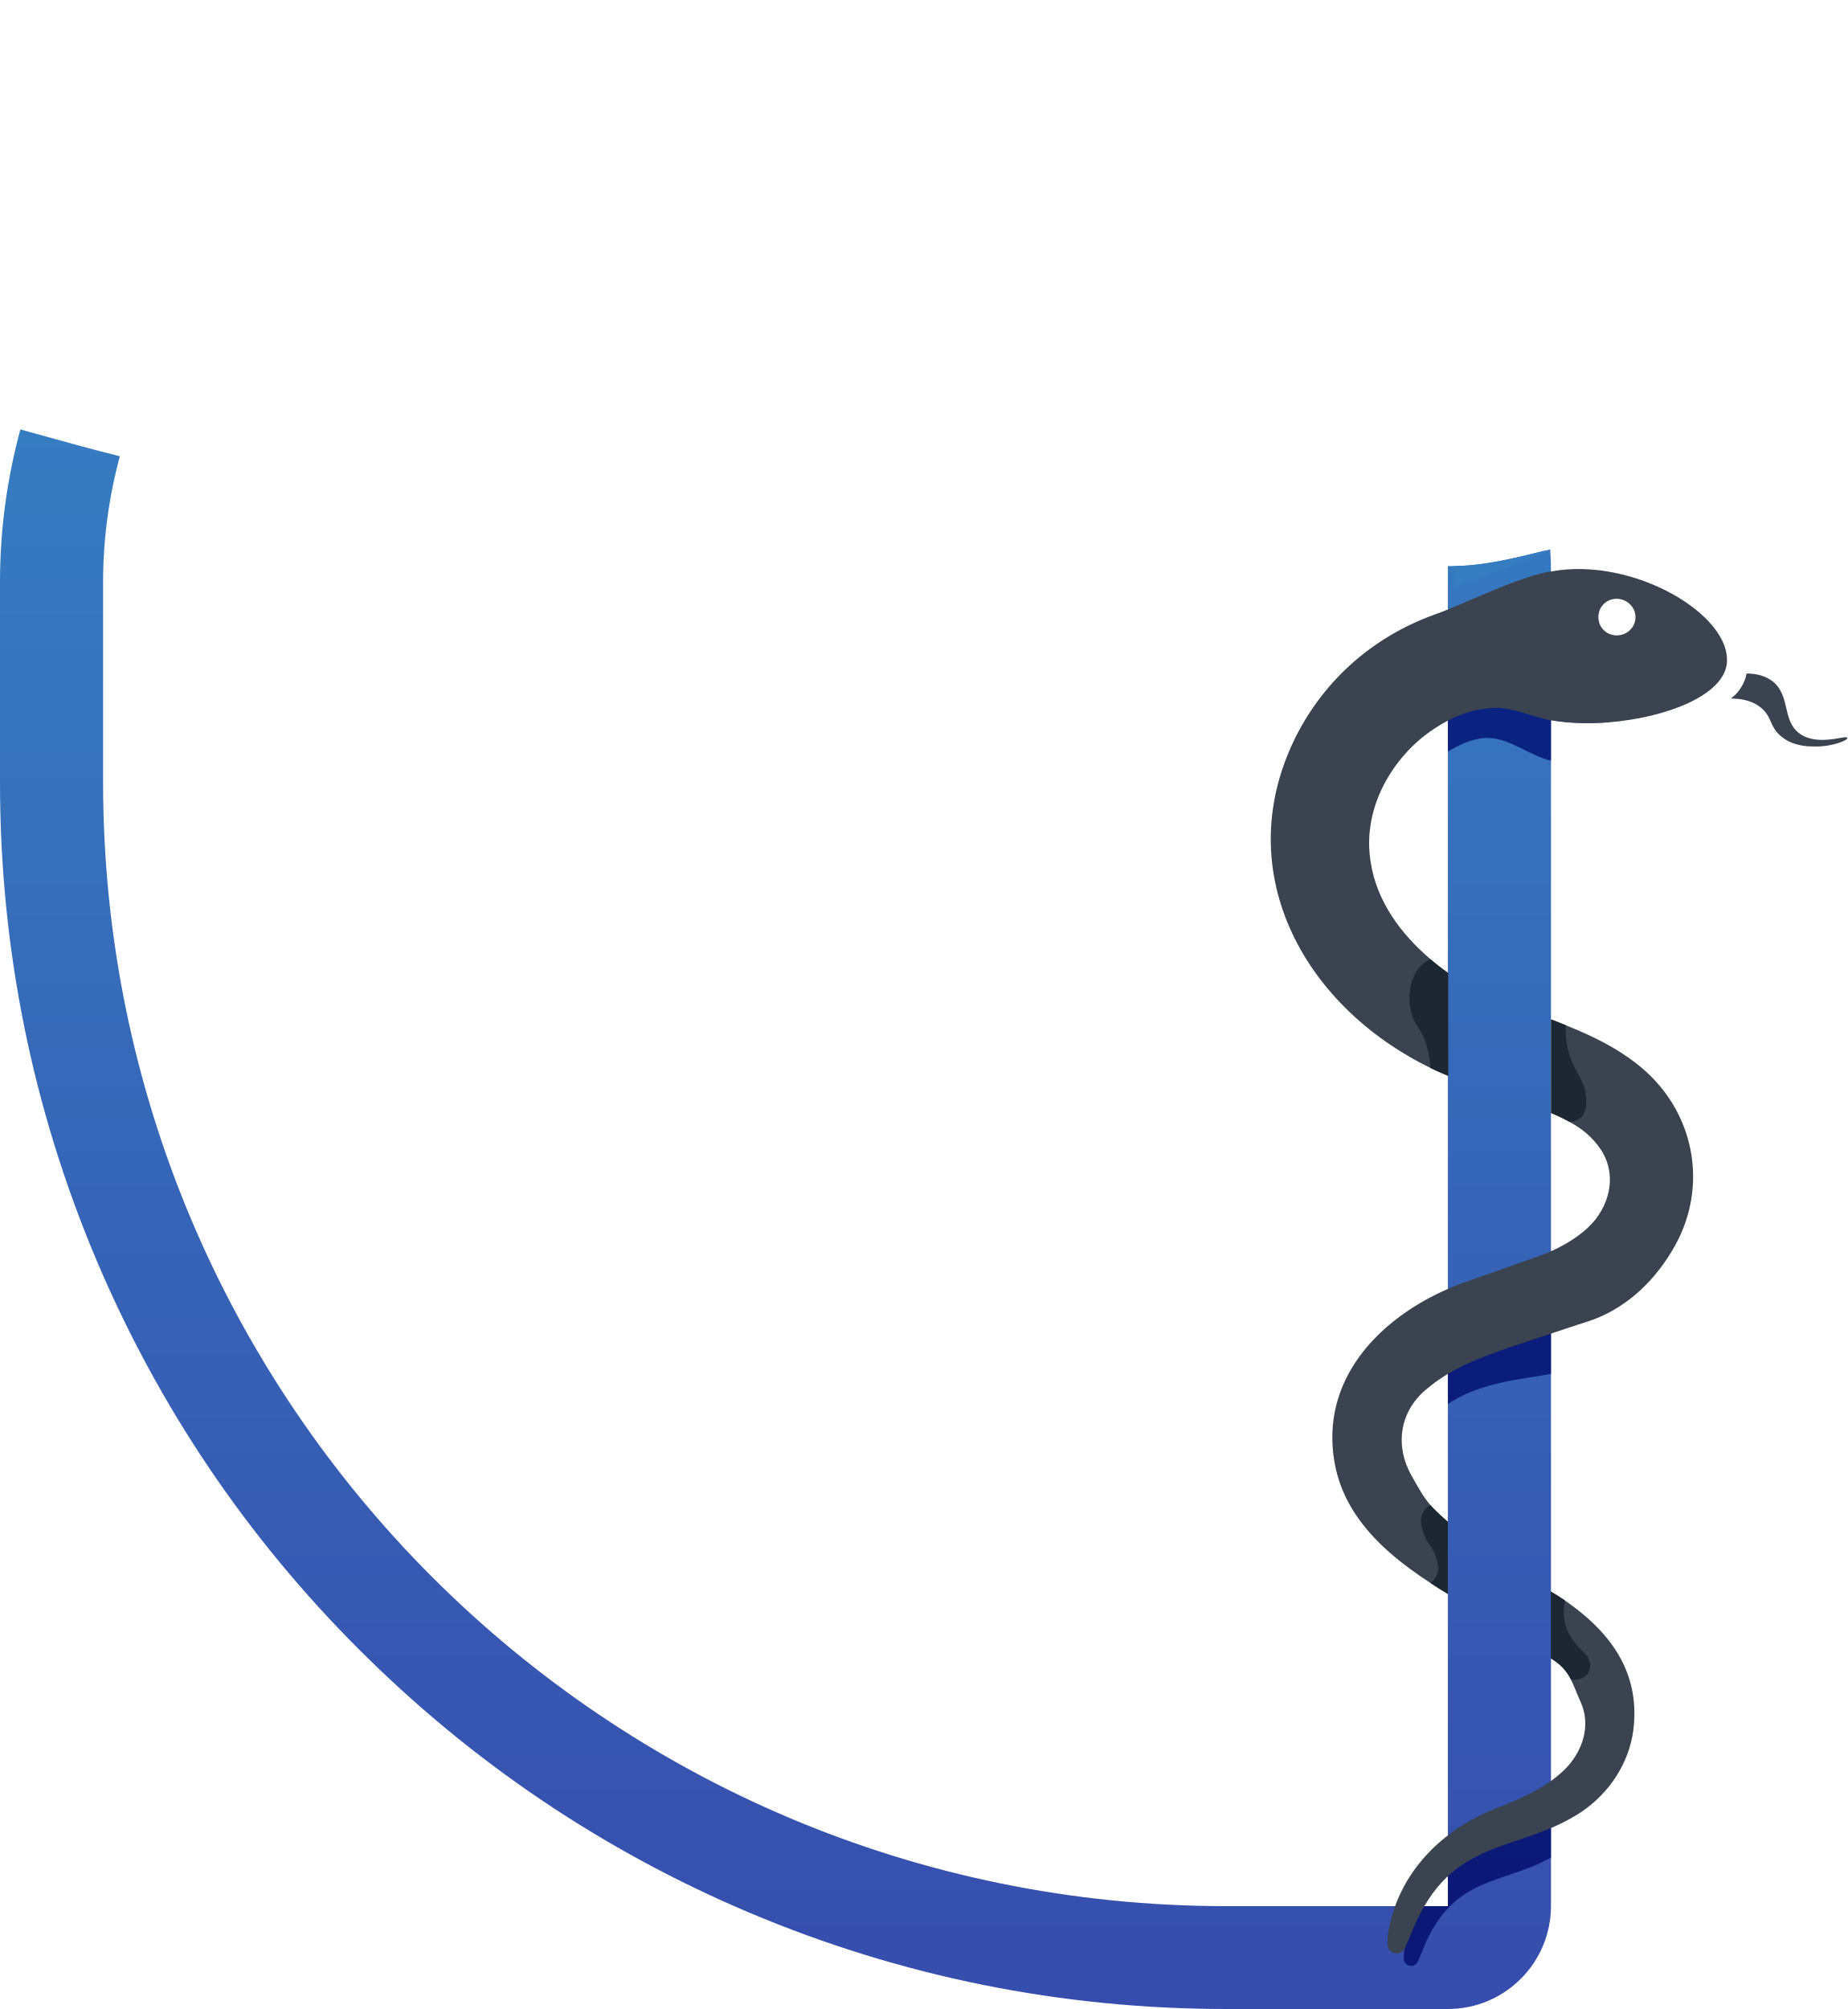
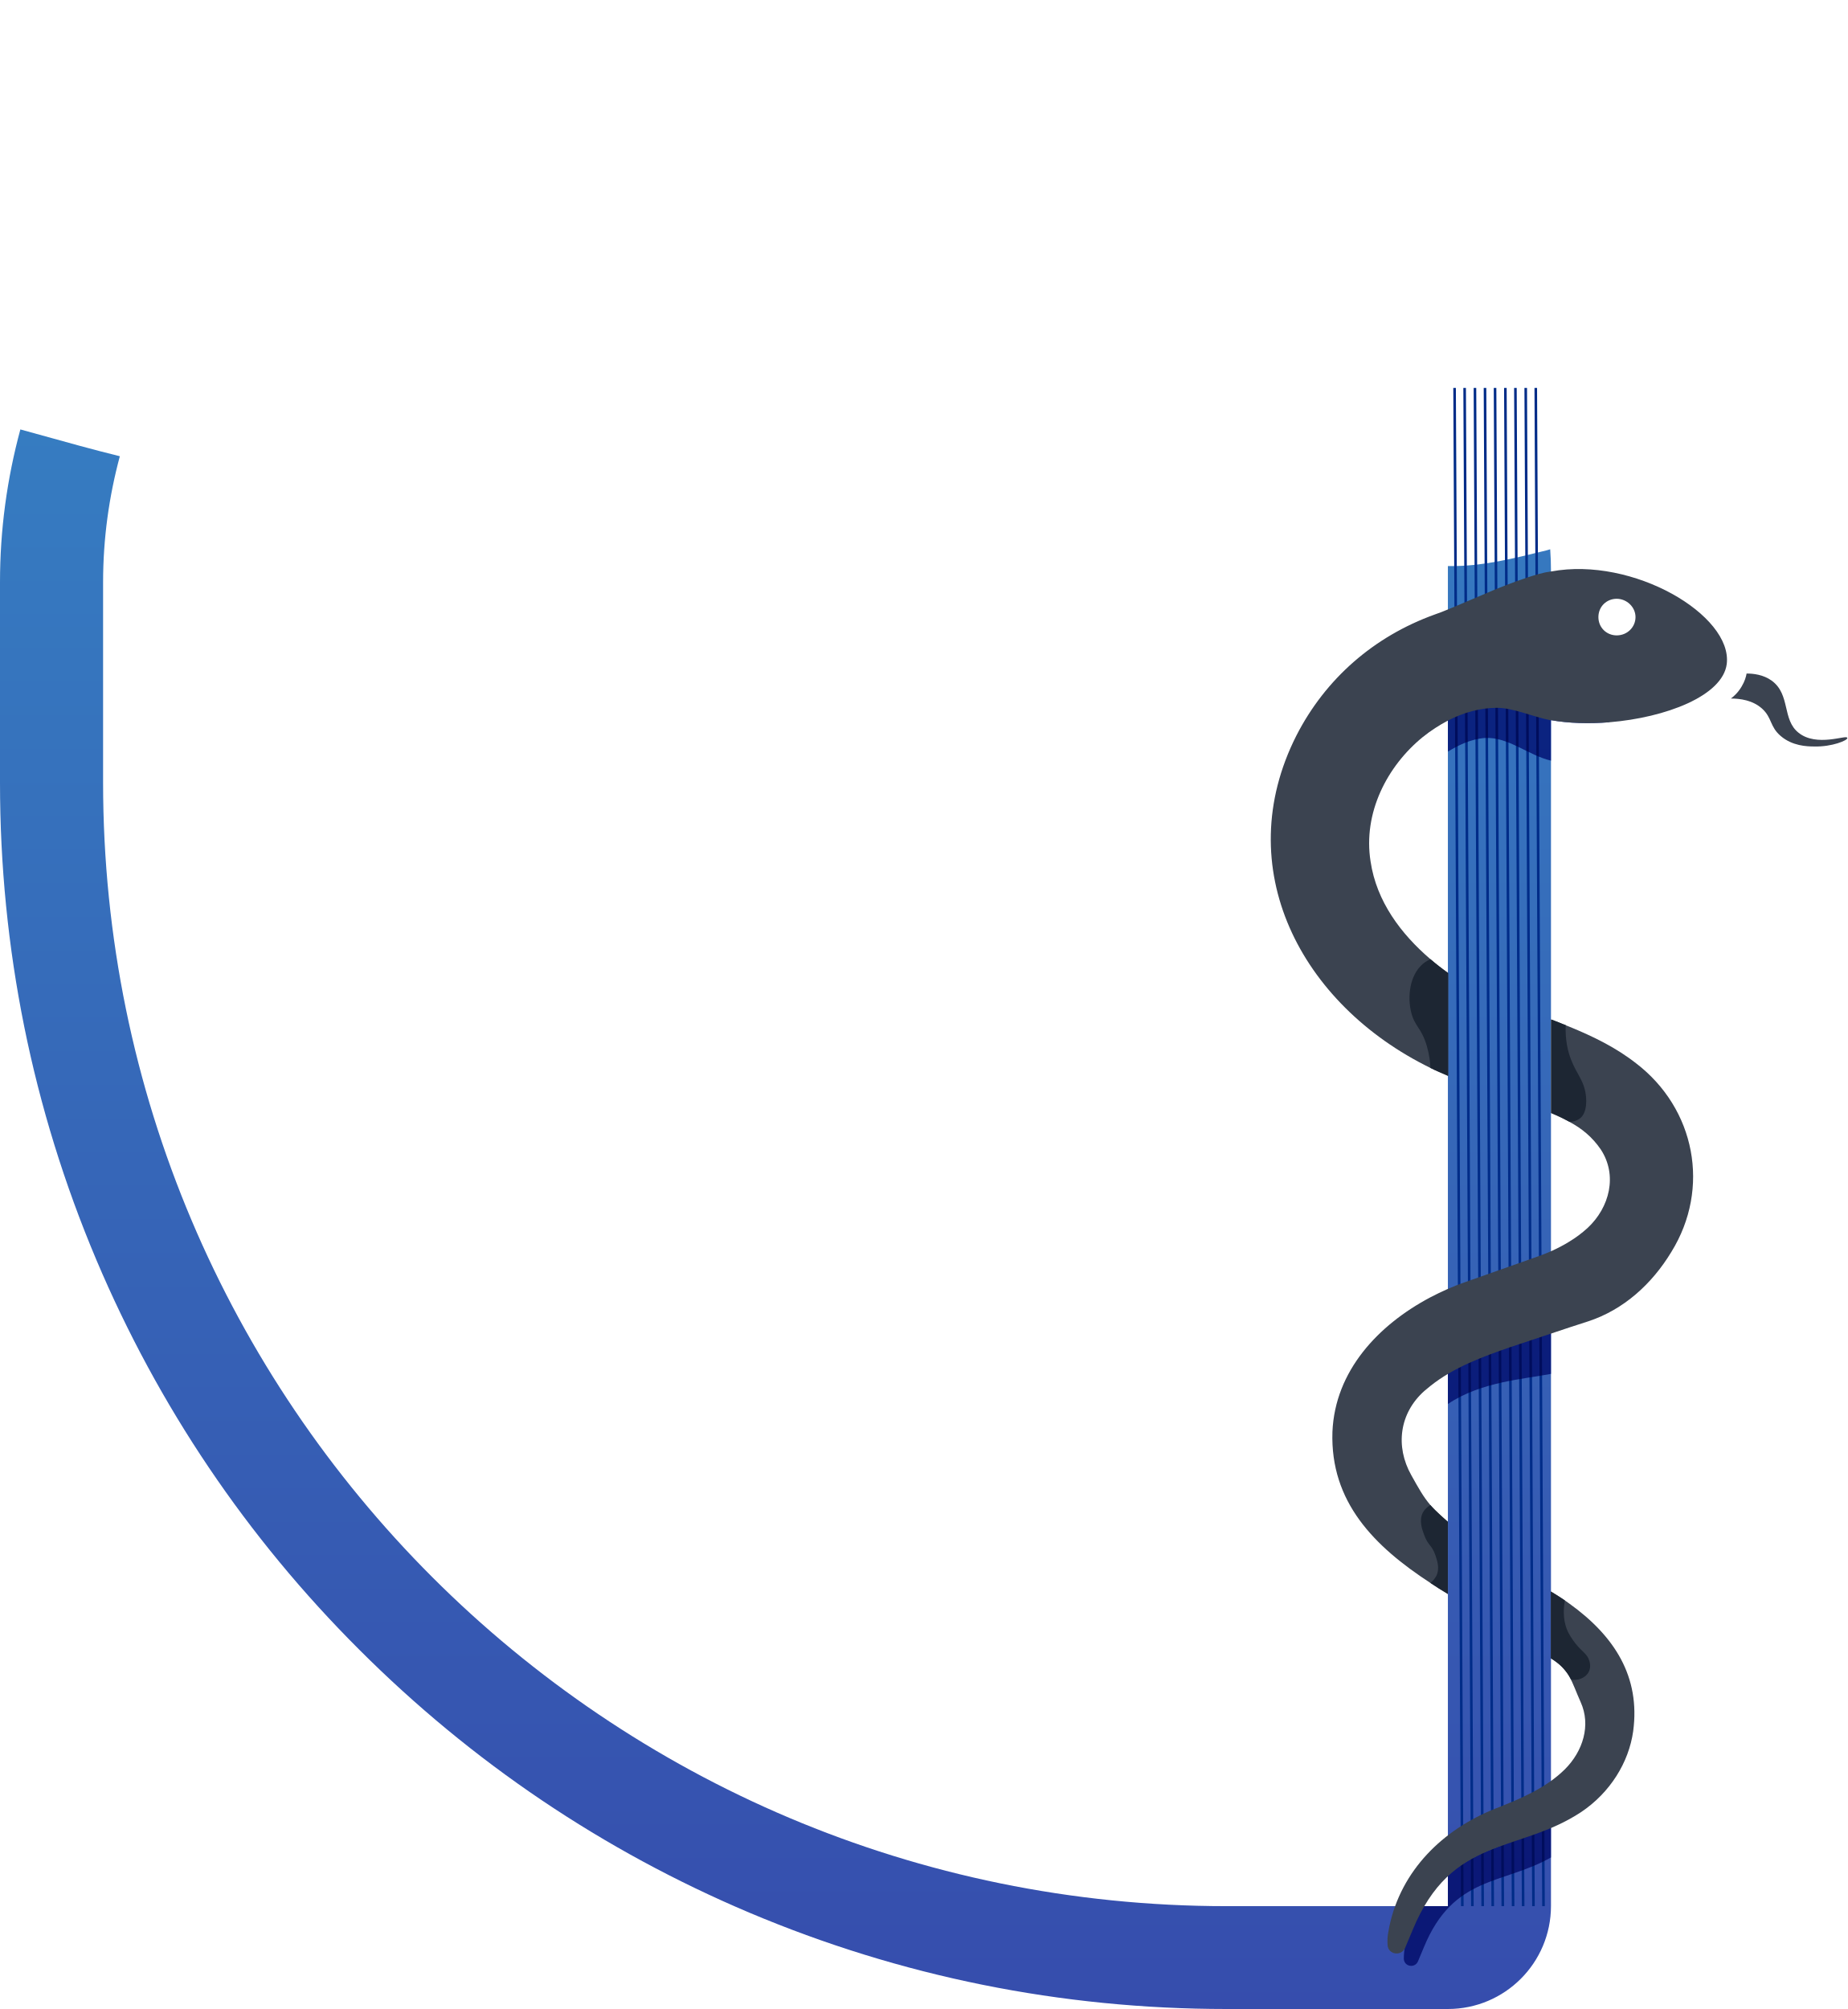
<svg xmlns="http://www.w3.org/2000/svg" id="Capa_1" version="1.1" viewBox="0 0 716.8 779.4">
  <defs>
    <style>
      .st0 {
        fill: #3b4350;
      }

      .st1 {
        fill: none;
      }

      .st2, .st3 {
        isolation: isolate;
      }

-       .st4 {
-         fill: #367cc1;
+       .st4, .st5 {
+         fill: #002c88;
      }

-       .st5 {
+       .st6 {
        fill: url(#Degradado_sin_nombre);
      }

      .st3 {
        fill: #364dad;
        mix-blend-mode: multiply;
      }

-       .st6 {
+       .st7 {
        fill: #1d2633;
+       }
+ 
+       .st5 {
+         stroke: #367cc1;
+         stroke-miterlimit: 10;
      }
    </style>
    <linearGradient id="Degradado_sin_nombre" data-name="Degradado sin nombre" x1="300.9" y1="615.4" x2="300.9" y2="2.6" gradientTransform="translate(0 782) scale(1 -1)" gradientUnits="userSpaceOnUse">
      <stop offset="0" stop-color="#367cc1" />
      <stop offset="1" stop-color="#364dad" />
    </linearGradient>
  </defs>
  <g class="st2">
    <g id="Capa_2">
      <g id="Capa_1-2">
        <g>
          <g>
-             <path class="st5" d="M601.8,221.6v517.8c0,22.1-17.9,40-40,40h-85.9c-64.2,0-126.5-12.6-185.2-37.4-56.7-24-107.6-58.3-151.3-102-43.7-43.6-78-94.5-102-151.2C12.6,430.1,0,367.8,0,303.6v-77.7c0-20.3,2.7-40.1,7.9-59.3,7.7,2.1,15.5,4.3,23.2,6.4,5.1,1.4,10.2,2.7,15.4,4-4.2,15.6-6.5,31.9-6.5,48.9v77.7c0,240.7,195.2,435.9,435.9,435.9h85.9V225.9c0-2.1,0-4.2,0-6.3h3c11.4-.2,22.7-3,33.7-5.7,1-.2,2-.5,3-.8.2,2.8.3,5.7.3,8.5h0Z" />
+             <path class="st6" d="M601.8,221.6v517.8c0,22.1-17.9,40-40,40h-85.9c-64.2,0-126.5-12.6-185.2-37.4-56.7-24-107.6-58.3-151.3-102-43.7-43.6-78-94.5-102-151.2C12.6,430.1,0,367.8,0,303.6v-77.7c0-20.3,2.7-40.1,7.9-59.3,7.7,2.1,15.5,4.3,23.2,6.4,5.1,1.4,10.2,2.7,15.4,4-4.2,15.6-6.5,31.9-6.5,48.9v77.7c0,240.7,195.2,435.9,435.9,435.9h85.9V225.9c0-2.1,0-4.2,0-6.3h3c11.4-.2,22.7-3,33.7-5.7,1-.2,2-.5,3-.8.2,2.8.3,5.7.3,8.5h0Z" />
            <path class="st1" d="M601.7,221.6c0-8.1-.8-16.1-1.7-24.1h0v-.7c-1-7.6-2.4-15.2-4.1-22.7-1.8-7.4-3.9-14.8-6.3-22h0c-.7-2.2-1.5-4.2-2.2-6.3-10.3,1-21.8-.9-31.6-6.9-6.1-3.7-9.2-10-6.4-16.8.8-2.4,3.9-3.7,6.6-3.2,7.1,4.8,15.1,7.4,23.2,7.8-.8-1.6-1.6-3.2-2.5-4.8-7.5-1.1-14.5-4.6-19.9-10-6.7-6.7-10.4-15.5-10.4-25l.5-9.9c-20.7-20.7-55.9-47.8-82.8-59.2C436,6,406.4,0,375.9,0h-150c-30.5,0-60.1,6-87.9,17.8-26.9,11.4-51.1,27.6-71.8,48.4s-37,44.9-48.4,71.8C6,165.8,0,195.4,0,225.9v77.7c0,64.2,12.6,126.5,37.4,185.2,24,56.7,58.3,107.6,102,151.2,43.7,43.7,94.6,78,151.3,102,58.7,24.8,121,37.4,185.2,37.4h85.9c22.1,0,40-17.9,40-40V221.6h-.1ZM40,303.6v-77.7c0-102.7,83.2-185.9,185.9-185.9h150c102.7,0,185.9,83.2,185.9,185.9v513.6h-85.9c-240.7,0-435.9-195.2-435.9-435.9Z" />
+             <g>
+               <polygon class="st4" points="596.4 150.5 599.4 739.5 598.4 739.5 595.4 150.5 596.4 150.5" />
+               <path class="st5" d="M594,150.5" />
+               <path class="st5" d="M597,739.5" />
+               <polygon class="st4" points="592.5 150.5 595.5 739.5 594.5 739.5 591.5 150.5 592.5 150.5" />
+               <path class="st5" d="M590,150.5" />
+               <path class="st5" d="M593,739.5" />
+               <polygon class="st4" points="588.5 150.5 591.5 739.5 590.5 739.5 587.5 150.5 588.5 150.5" />
+               <path class="st5" d="M586.1,150.5" />
+               <path class="st5" d="M589.1,739.5" />
+               <polygon class="st4" points="584.6 150.5 587.6 739.5 586.6 739.5 583.6 150.5 584.6 150.5" />
+               <path class="st5" d="M582.1,150.5" />
+               <path class="st5" d="M585.1,739.5" />
+               <polygon class="st4" points="580.6 150.5 583.6 739.5 582.6 739.5 579.6 150.5 580.6 150.5" />
+               <path class="st5" d="M578.2,150.5" />
+               <path class="st5" d="M581.2,739.5" />
+               <polygon class="st4" points="576.7 150.5 579.7 739.5 578.7 739.5 575.7 150.5 576.7 150.5" />
+               <path class="st5" d="M574.2,150.5" />
+               <path class="st5" d="M577.2,739.5" />
+               <polygon class="st4" points="572.8 150.5 575.8 739.5 574.8 739.5 571.8 150.5 572.8 150.5" />
+               <path class="st5" d="M570.3,150.5" />
+               <path class="st5" d="M573.3,739.5" />
+               <polygon class="st4" points="568.8 150.5 571.8 739.5 570.8 739.5 567.8 150.5 568.8 150.5" />
+               <path class="st5" d="M566.3,150.5" />
+               <path class="st5" d="M569.3,739.5" />
+               <polygon class="st4" points="564.9 150.5 567.9 739.5 566.9 739.5 563.9 150.5 564.9 150.5" />
+               <path class="st5" d="M562.4,150.5" />
+               <path class="st5" d="M565.4,739.5" />
+             </g>
            <path class="st3" d="M601.8,703.2v17.4c-18.6,10.6-37.8,6.9-49.3,34.8l-2.3,5.5c-1.2,2.8-5.3,2.1-5.5-.9,0-1.9.2-3.8.6-5.8,1.1-5.3,3.1-10.3,5.9-14.7h10.6v-12.2c4.8-4,10.3-7.2,16.3-9.6,8-3.1,15.7-6.4,21.6-12.2.8-.8,1.4-1.5,2.1-2.4h0Z" />
            <path class="st3" d="M601.8,505.9v27.1c-10.2,2-27.2,3-40,11.7v-29.4c11.9-8.1,28.7-13.2,40-9.5h0Z" />
            <path class="st3" d="M624.4,280.2c-7.9.7-15.8.4-22.6-.8v15.7c-8.9-2.1-16.6-9.3-25.6-8.8-5.6.4-10.7,3-14.4,5.3v-12.2c-3.4,1.7-6.7,3.9-9.8,6.4l-12.1-26,21.9.8,40,1.5,8.6.3,14,17.6v.2Z" />
          </g>
          <g>
            <path class="st0" d="M716.8,286.3c.2.9-6,3.5-12.9,3.3-2.8,0-8.5-.2-13-4.1-4.2-3.6-3.3-7-7.1-10.5-3.7-3.4-8.7-4-12.2-4,1.1-.8,2.8-2.3,4.2-4.7,1.2-2,1.7-3.8,1.9-5,2.6,0,6.5.4,9.8,2.8,7.3,5.4,3.9,15.1,10.4,20.2,7,5.6,18.6.7,18.8,1.9h0Z" />
-             <path class="st4" d="M598.3,213.9c-11,2.7-22.3,5.5-33.7,5.7h-.6l.2,8.3,35.6-13.6v-.8c-.5.1-1,.3-1.6.4h0Z" />
            <path class="st0" d="M601.9,221.7h-.1c-1.5.2-3,.5-4.4.9-6.2,1.7-12.1,4-18,6.4-5.8,2.4-11.6,5-17.5,7.4-1.7.7-3.4,1.4-5.2,2-23.6,8.5-42.4,24.9-53.7,47-25.9,51.2,1.5,104.2,52,128.9,2.2,1.1,4.6,2.1,6.9,3.1v-39.9c-2.3-1.7-4.7-3.5-6.9-5.4-11.3-9.7-20.9-22.3-23.2-37.9-3-18.8,6.4-37,20.3-48.3,3.1-2.5,6.4-4.6,9.8-6.4,6-3.1,12.5-4.9,18.9-4.9s13.7,3.4,20.7,4.8h.4c6.8,1.2,14.7,1.4,22.6.8,21.8-1.8,43.9-10.2,45.5-22.6,2.3-18.9-36.3-41.8-68.1-35.9ZM627.3,246.5c-3.9,0-7.1-3-7.1-7.1s3.2-7.1,7.1-7.1,7.3,3.2,7.3,7.1-3.2,7.1-7.3,7.1Z" />
            <path class="st0" d="M648.5,485.7c-7.5,12.4-18.5,22.4-32.2,26.9l-7.4,2.4-22.8,7.6c-11,3.8-22.1,7.9-31.1,15.1-.8.6-1.5,1.3-2.3,1.9-9.7,8.6-11.4,21.5-5.1,32.7,2.8,5,4.6,8.3,7.4,11.6,1.7,2,3.8,4.1,6.8,6.5v28c-2.3-1.4-4.6-2.8-6.8-4.3-21.8-14.2-38.9-31.4-38-58.6,1-23.7,17.8-41.5,38-52.2,4.4-2.3,8.9-4.3,13.5-5.9l25.8-9.1c5.1-1.7,10.1-3.8,14.6-6.6,2.5-1.5,4.9-3.3,7.1-5.3,8.6-8,11.7-20.5,5.1-30.5-3.3-4.8-7.3-8.1-12.2-10.7-2.2-1.2-4.6-2.3-7.1-3.4v-36.3c2.4.9,4.8,1.9,7.1,2.8,9.3,3.8,18.1,8.1,25.9,14.2,23,17.6,29,48.5,13.7,73.2Z" />
            <path class="st0" d="M633.7,671.6c-1.7,12.2-9,23.9-20.2,31.4-24.4,16.1-50.3,9-65.4,45.8l-2.9,6.9c-1.5,3.4-6.6,2.6-6.8-1.1-.2-3.7.3-4.8.7-7.3,4.6-21.7,20.7-37.5,41-45.6,10-3.9,19.7-8,27.1-15.3,7-7,10.2-17.1,6.1-26.1-1.8-4-2.8-7.1-4.4-9.9-1.5-2.6-3.5-4.8-7.2-7.1v-25.9c2.5,1.5,5,3.1,7.2,4.7,17.7,12.7,27.6,28.5,24.8,49.5Z" />
-             <path class="st6" d="M561.8,590.4v28c-2.3-1.4-4.6-2.8-6.8-4.3.7-.5,1.6-1.4,2.3-2.7,1.4-2.8.4-5.8-.3-7.9-1.4-4.2-2.9-3.8-4.4-8-.8-2.1-2.1-5.7-.5-8.7.8-1.5,2.1-2.4,2.9-2.9.9,1,1.8,2,6.8,6.5Z" />
-             <path class="st6" d="M561.9,417.4c-2.3-1-4.7-2-6.9-3.1,0-2-.4-5.1-1.4-8.6-2.1-7-4.6-7.4-6-12.8-1.6-6.3-.6-14.5,4.4-18.9,1.1-.9,2.2-1.5,3-1.9,1.1.9,2.2,1.9,3.4,2.8,1.2.9,2.3,1.8,3.5,2.6v39.9Z" />
-             <path class="st6" d="M607.5,397.7c-.2,6,.9,10.4,2.1,13.4,2.2,5.8,5.2,8.1,5.8,14.4.5,5.5-1.4,7.4-1.8,7.9-1.5,1.5-3.5,1.8-4.6,1.8-1.1-.6-2.2-1.2-3.4-1.8-1.2-.6-2.4-1.1-3.7-1.6v-36.3c1.2.5,2.4.9,3.6,1.4.7.3,1.4.6,2.1.8Z" />
-             <path class="st6" d="M601.7,617.4c1.2.7,2.5,1.5,3.7,2.3.6.4,1.2.8,1.8,1.2-1.2,6.6.4,10.6,1.4,12.6,1.1,2.1,2.7,4.1,2.7,4.1,2.7,3.4,4.6,4,5.4,6.8.2.6.6,2.2-.1,3.9-1.1,2.6-4.1,3.3-4.5,3.3-1.1.2-2,.1-2.5,0-.5-1-1.2-2.2-2.2-3.4-1.9-2.4-4.1-3.9-5.6-4.8v-25.9Z" />
+             <path class="st7" d="M561.8,590.4v28c-2.3-1.4-4.6-2.8-6.8-4.3.7-.5,1.6-1.4,2.3-2.7,1.4-2.8.4-5.8-.3-7.9-1.4-4.2-2.9-3.8-4.4-8-.8-2.1-2.1-5.7-.5-8.7.8-1.5,2.1-2.4,2.9-2.9.9,1,1.8,2,6.8,6.5Z" />
+             <path class="st7" d="M561.9,417.4c-2.3-1-4.7-2-6.9-3.1,0-2-.4-5.1-1.4-8.6-2.1-7-4.6-7.4-6-12.8-1.6-6.3-.6-14.5,4.4-18.9,1.1-.9,2.2-1.5,3-1.9,1.1.9,2.2,1.9,3.4,2.8,1.2.9,2.3,1.8,3.5,2.6v39.9Z" />
+             <path class="st7" d="M607.5,397.7c-.2,6,.9,10.4,2.1,13.4,2.2,5.8,5.2,8.1,5.8,14.4.5,5.5-1.4,7.4-1.8,7.9-1.5,1.5-3.5,1.8-4.6,1.8-1.1-.6-2.2-1.2-3.4-1.8-1.2-.6-2.4-1.1-3.7-1.6v-36.3c1.2.5,2.4.9,3.6,1.4.7.3,1.4.6,2.1.8Z" />
+             <path class="st7" d="M601.7,617.4c1.2.7,2.5,1.5,3.7,2.3.6.4,1.2.8,1.8,1.2-1.2,6.6.4,10.6,1.4,12.6,1.1,2.1,2.7,4.1,2.7,4.1,2.7,3.4,4.6,4,5.4,6.8.2.6.6,2.2-.1,3.9-1.1,2.6-4.1,3.3-4.5,3.3-1.1.2-2,.1-2.5,0-.5-1-1.2-2.2-2.2-3.4-1.9-2.4-4.1-3.9-5.6-4.8v-25.9Z" />
          </g>
        </g>
      </g>
    </g>
  </g>
</svg>
